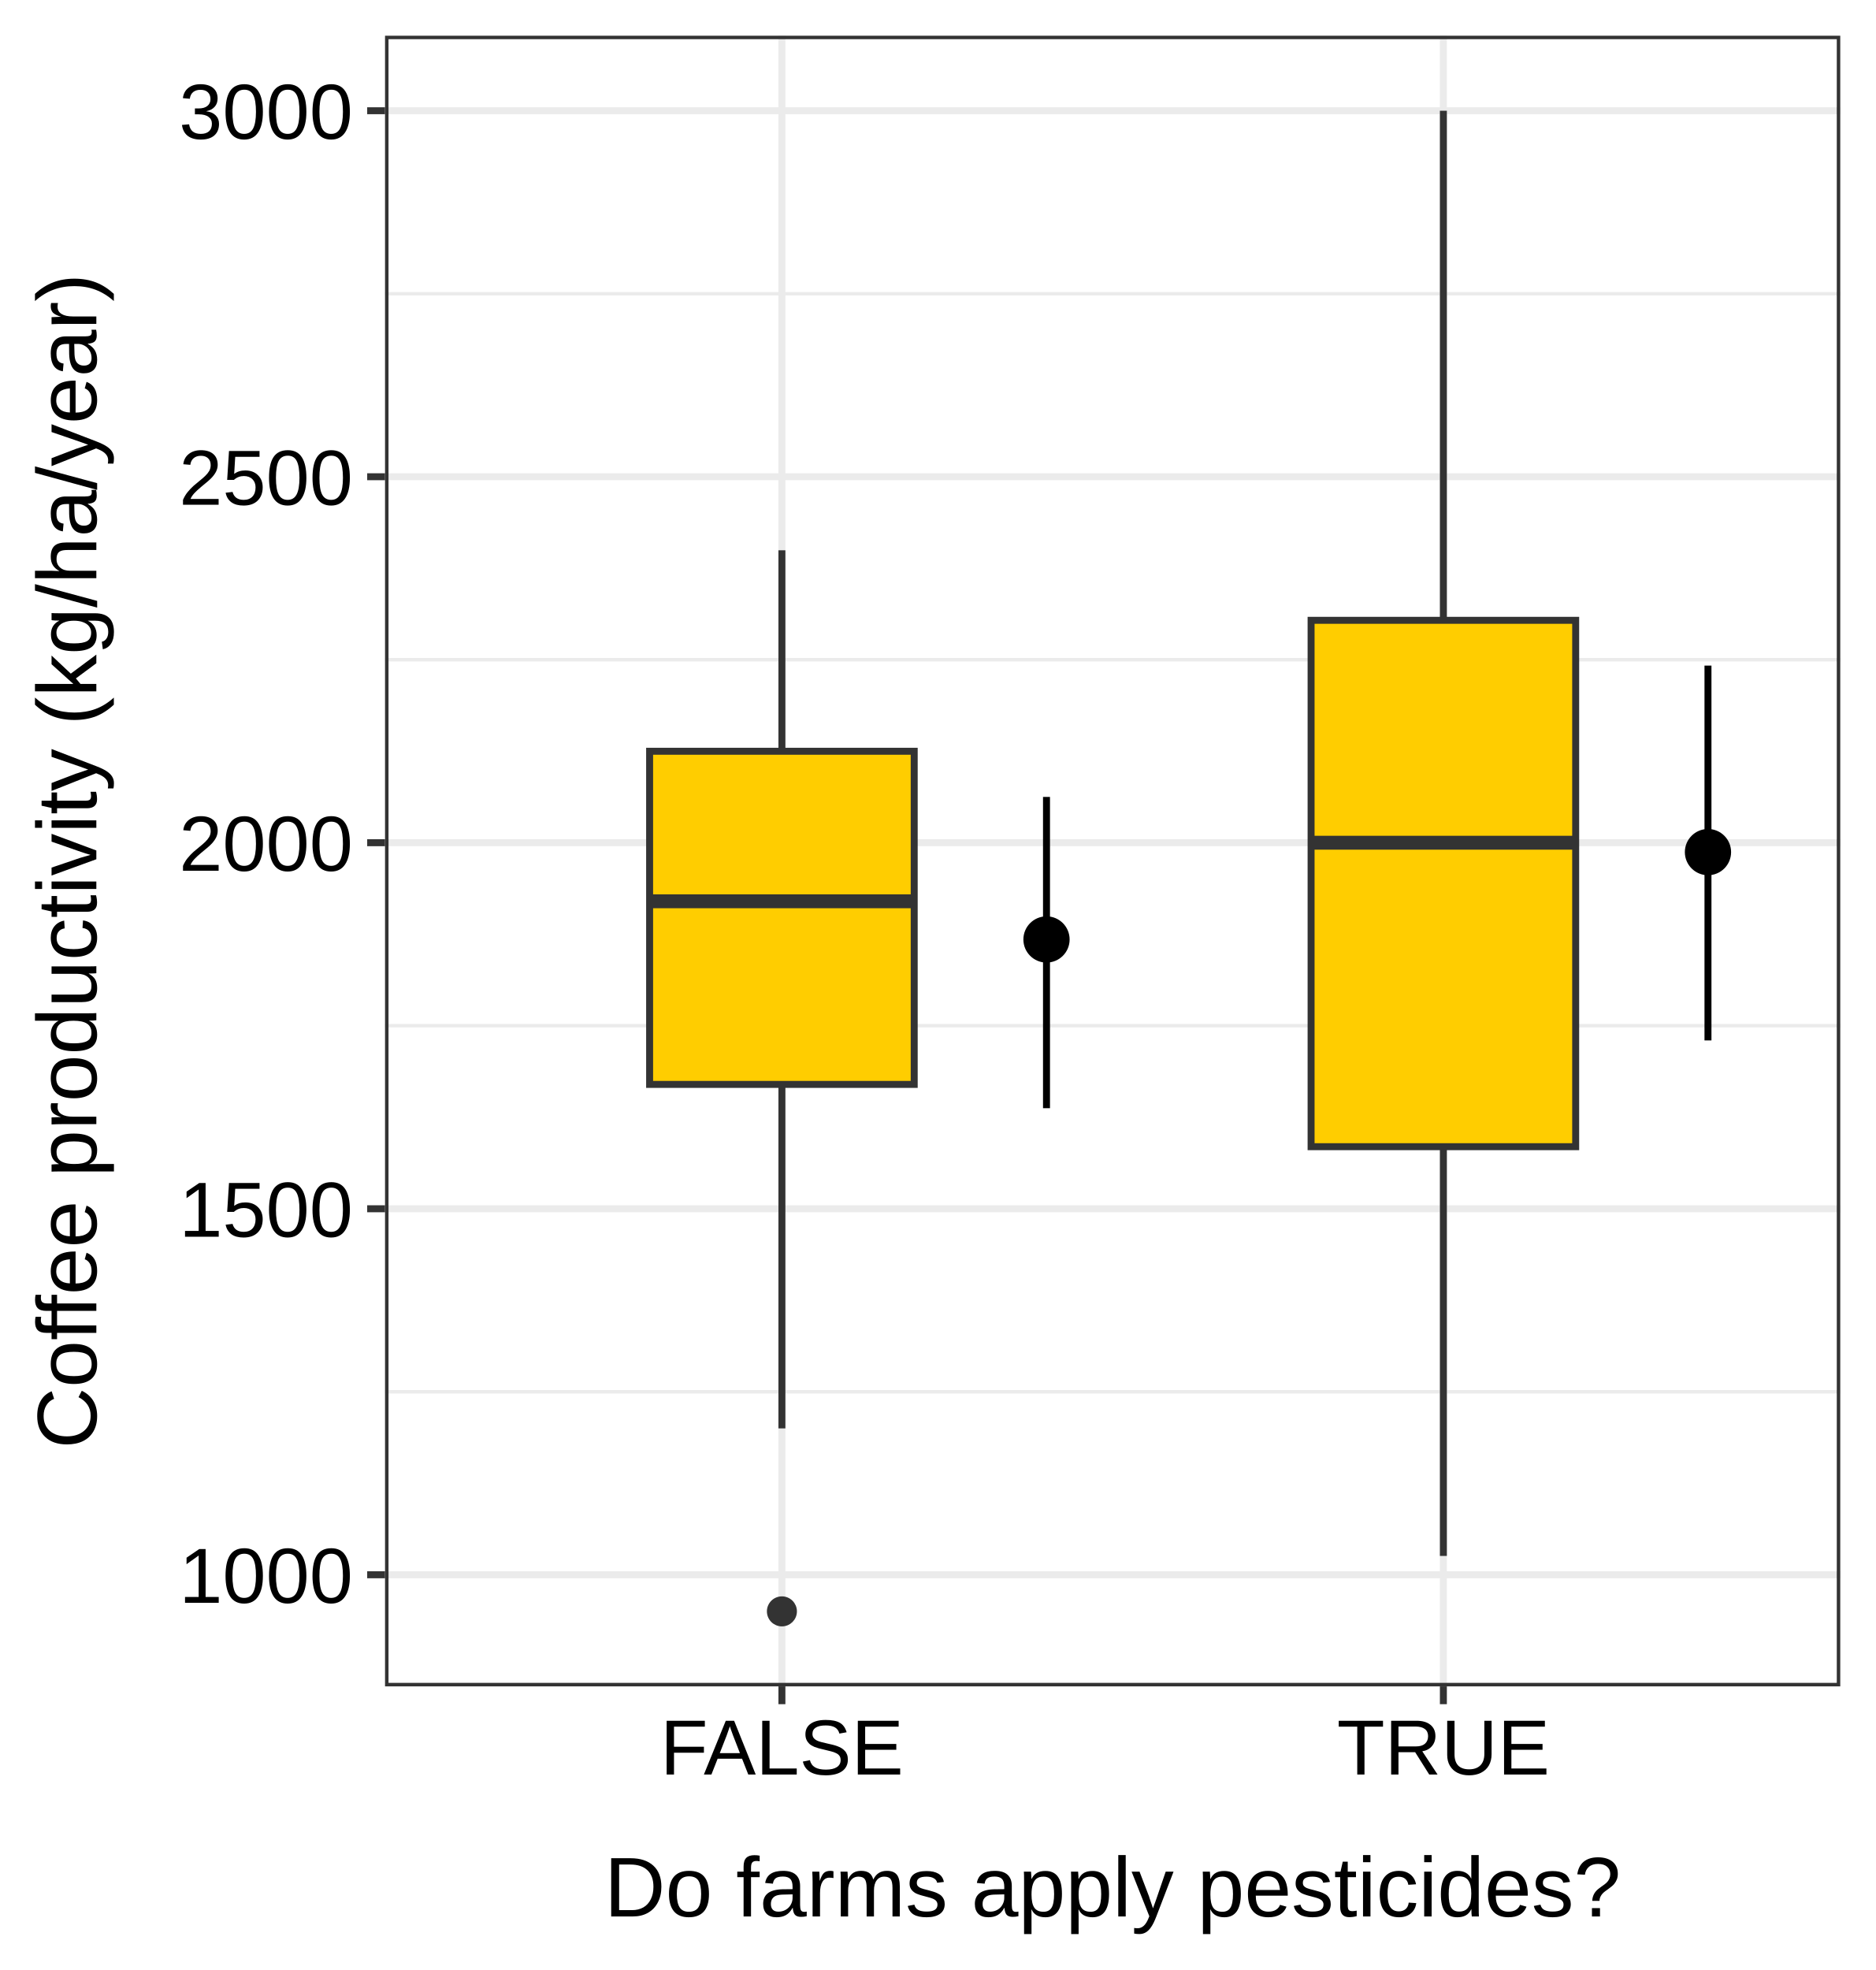
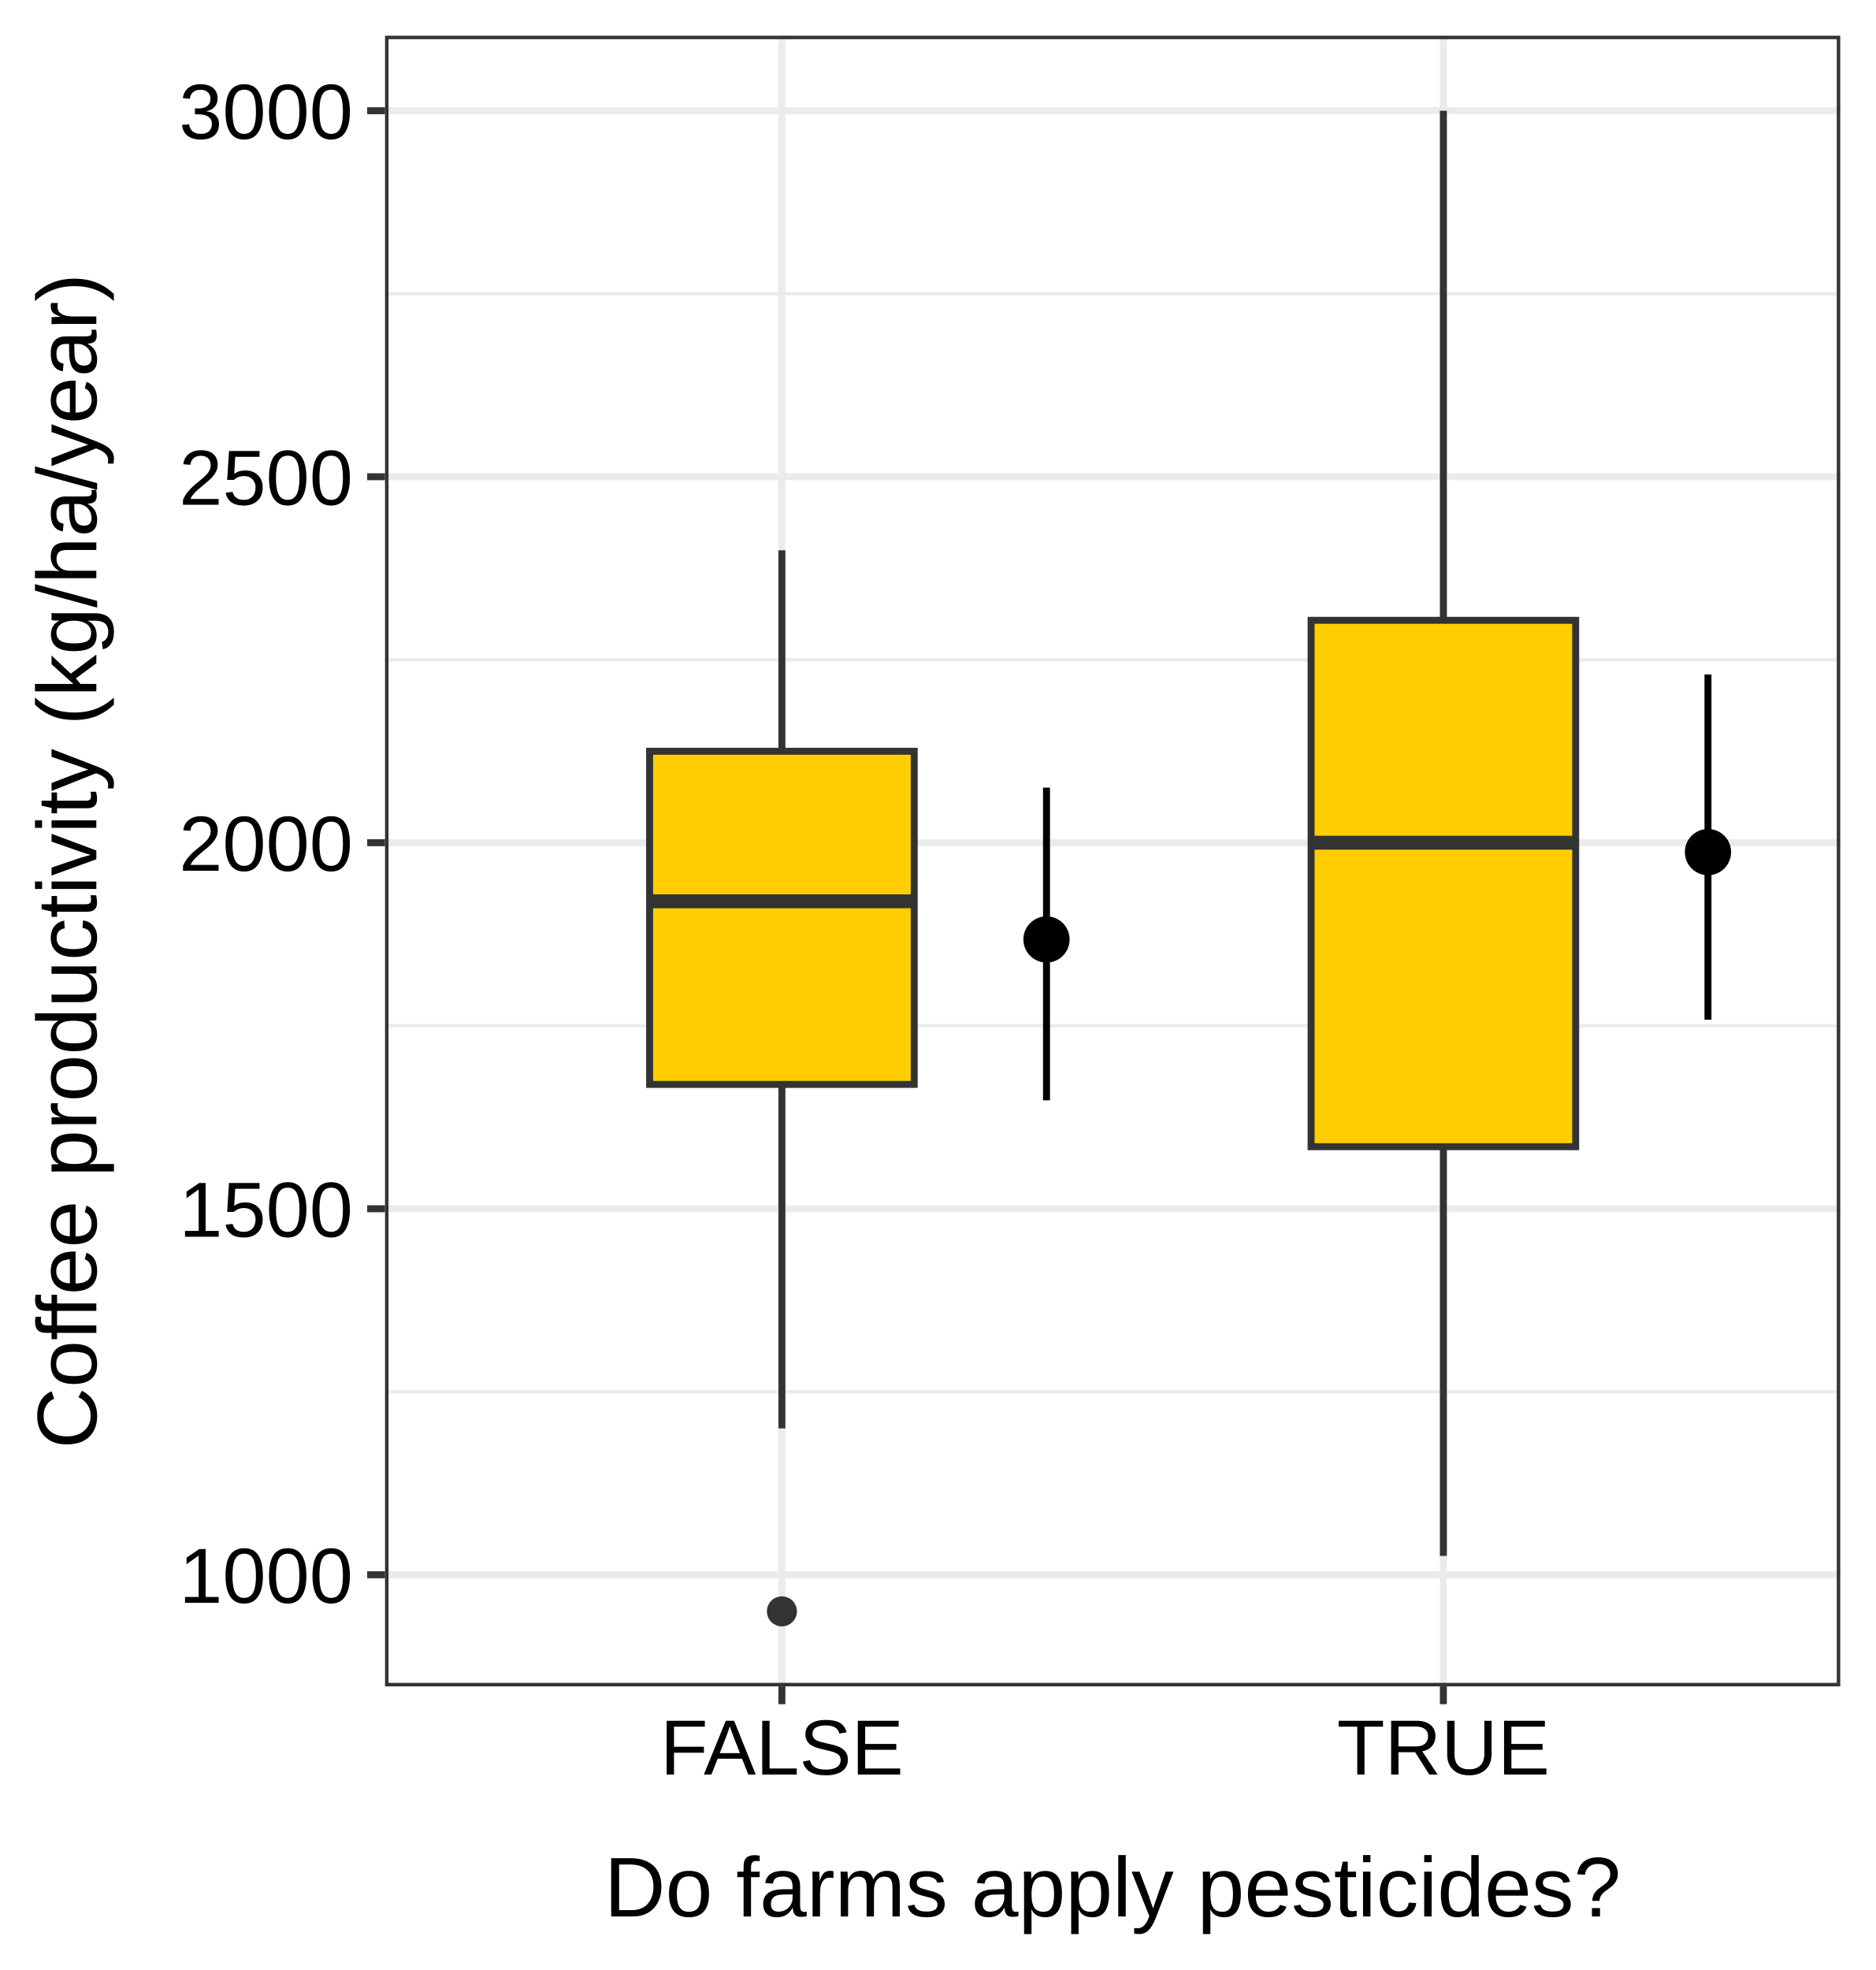
<svg xmlns="http://www.w3.org/2000/svg" width="288.00pt" height="302.40pt" viewBox="0 0 288.00 302.40">
  <g class="svglite">
    <defs>
      <style type="text/css">
    .svglite line, .svglite polyline, .svglite polygon, .svglite path, .svglite rect, .svglite circle {
      fill: none;
      stroke: #000000;
      stroke-linecap: round;
      stroke-linejoin: round;
      stroke-miterlimit: 10.00;
    }
    .svglite text {
      white-space: pre;
    }
    .svglite g.glyphgroup path {
      fill: inherit;
      stroke: none;
    }
  </style>
    </defs>
    <rect width="100%" height="100%" style="stroke: none; fill: #FFFFFF;" />
    <defs>
      <clipPath id="cpMC4wMHwyODguMDB8MC4wMHwzMDIuNDA=">
        <rect x="0.00" y="0.00" width="288.00" height="302.40" />
      </clipPath>
    </defs>
    <g clip-path="url(#cpMC4wMHwyODguMDB8MC4wMHwzMDIuNDA=)">
      <rect x="0.00" y="0.00" width="288.00" height="302.40" style="stroke-width: 1.07; stroke: #FFFFFF; fill: #FFFFFF;" />
    </g>
    <defs>
      <clipPath id="cpNTkuMTF8MjgyLjUyfDUuNDh8MjU4Ljg2">
        <rect x="59.11" y="5.48" width="223.41" height="253.38" />
      </clipPath>
    </defs>
    <g clip-path="url(#cpNTkuMTF8MjgyLjUyfDUuNDh8MjU4Ljg2)">
      <rect x="59.11" y="5.48" width="223.41" height="253.38" style="stroke-width: 1.07; stroke: none; fill: #FFFFFF;" />
      <polyline points="59.11,213.64 282.52,213.64 " style="stroke-width: 0.53; stroke: #EBEBEB; stroke-linecap: butt;" />
      <polyline points="59.11,157.45 282.52,157.45 " style="stroke-width: 0.53; stroke: #EBEBEB; stroke-linecap: butt;" />
      <polyline points="59.11,101.27 282.52,101.27 " style="stroke-width: 0.53; stroke: #EBEBEB; stroke-linecap: butt;" />
      <polyline points="59.11,45.09 282.52,45.09 " style="stroke-width: 0.53; stroke: #EBEBEB; stroke-linecap: butt;" />
      <polyline points="59.11,241.73 282.52,241.73 " style="stroke-width: 1.07; stroke: #EBEBEB; stroke-linecap: butt;" />
      <polyline points="59.11,185.55 282.52,185.55 " style="stroke-width: 1.07; stroke: #EBEBEB; stroke-linecap: butt;" />
      <polyline points="59.11,129.36 282.52,129.36 " style="stroke-width: 1.07; stroke: #EBEBEB; stroke-linecap: butt;" />
      <polyline points="59.11,73.18 282.52,73.18 " style="stroke-width: 1.07; stroke: #EBEBEB; stroke-linecap: butt;" />
      <polyline points="59.11,17.00 282.52,17.00 " style="stroke-width: 1.07; stroke: #EBEBEB; stroke-linecap: butt;" />
      <polyline points="120.04,258.86 120.04,5.48 " style="stroke-width: 1.07; stroke: #EBEBEB; stroke-linecap: butt;" />
      <polyline points="221.59,258.86 221.59,5.48 " style="stroke-width: 1.07; stroke: #EBEBEB; stroke-linecap: butt;" />
      <circle cx="120.04" cy="247.35" r="1.95" style="stroke-width: 0.71; stroke: #333333; fill: #333333;" />
      <line x1="120.04" y1="115.32" x2="120.04" y2="84.47" style="stroke-width: 1.07; stroke: #333333; stroke-linecap: butt;" />
      <line x1="120.04" y1="166.46" x2="120.04" y2="219.26" style="stroke-width: 1.07; stroke: #333333; stroke-linecap: butt;" />
      <polygon points="99.73,115.32 99.73,166.46 140.35,166.46 140.35,115.32 99.73,115.32 " style="stroke-width: 1.07; stroke: #333333; stroke-linecap: butt; stroke-linejoin: miter; fill: #FFCD00;" />
      <line x1="99.73" y1="138.35" x2="140.35" y2="138.35" style="stroke-width: 2.13; stroke: #333333; stroke-linecap: butt; stroke-linejoin: miter;" />
      <line x1="221.59" y1="95.22" x2="221.59" y2="17.00" style="stroke-width: 1.07; stroke: #333333; stroke-linecap: butt;" />
      <line x1="221.59" y1="176.02" x2="221.59" y2="238.84" style="stroke-width: 1.07; stroke: #333333; stroke-linecap: butt;" />
      <polygon points="201.28,95.22 201.28,176.02 241.90,176.02 241.90,95.22 201.28,95.22 " style="stroke-width: 1.07; stroke: #333333; stroke-linecap: butt; stroke-linejoin: miter; fill: #FFCD00;" />
      <line x1="201.28" y1="129.36" x2="241.90" y2="129.36" style="stroke-width: 2.13; stroke: #333333; stroke-linecap: butt; stroke-linejoin: miter;" />
-       <line x1="160.66" y1="170.11" x2="160.66" y2="122.33" style="stroke-width: 1.07; stroke-linecap: butt;" />
-       <line x1="262.21" y1="159.71" x2="262.21" y2="102.17" style="stroke-width: 1.07; stroke-linecap: butt;" />
+       <line x1="160.66" y1="168.90" x2="160.66" y2="120.90" style="stroke-width: 1.07; stroke-linecap: butt;" />
+       <line x1="262.21" y1="156.52" x2="262.21" y2="103.53" style="stroke-width: 1.07; stroke-linecap: butt;" />
      <circle cx="160.66" cy="144.21" r="2.84" style="stroke-width: 1.42; fill: #000000;" />
      <circle cx="262.21" cy="130.80" r="2.84" style="stroke-width: 1.42; fill: #000000;" />
      <rect x="59.11" y="5.48" width="223.41" height="253.38" style="stroke-width: 1.07; stroke: #333333;" />
    </g>
    <g clip-path="url(#cpMC4wMHwyODguMDB8MC4wMHwzMDIuNDA=)">
      <text x="54.18" y="246.03" text-anchor="end" style="font-size: 12.00px; font-family: &quot;Arial&quot;;" textLength="26.69px" lengthAdjust="spacingAndGlyphs">1000</text>
      <text x="54.18" y="189.84" text-anchor="end" style="font-size: 12.00px; font-family: &quot;Arial&quot;;" textLength="26.69px" lengthAdjust="spacingAndGlyphs">1500</text>
      <text x="54.18" y="133.66" text-anchor="end" style="font-size: 12.00px; font-family: &quot;Arial&quot;;" textLength="26.69px" lengthAdjust="spacingAndGlyphs">2000</text>
      <text x="54.18" y="77.48" text-anchor="end" style="font-size: 12.00px; font-family: &quot;Arial&quot;;" textLength="26.69px" lengthAdjust="spacingAndGlyphs">2500</text>
      <text x="54.18" y="21.30" text-anchor="end" style="font-size: 12.00px; font-family: &quot;Arial&quot;;" textLength="26.69px" lengthAdjust="spacingAndGlyphs">3000</text>
      <polyline points="56.37,241.73 59.11,241.73 " style="stroke-width: 1.07; stroke: #333333; stroke-linecap: butt;" />
      <polyline points="56.37,185.55 59.11,185.55 " style="stroke-width: 1.07; stroke: #333333; stroke-linecap: butt;" />
      <polyline points="56.37,129.36 59.11,129.36 " style="stroke-width: 1.07; stroke: #333333; stroke-linecap: butt;" />
      <polyline points="56.37,73.18 59.11,73.18 " style="stroke-width: 1.07; stroke: #333333; stroke-linecap: butt;" />
      <polyline points="56.37,17.00 59.11,17.00 " style="stroke-width: 1.07; stroke: #333333; stroke-linecap: butt;" />
      <polyline points="120.04,261.60 120.04,258.86 " style="stroke-width: 1.07; stroke: #333333; stroke-linecap: butt;" />
      <polyline points="221.59,261.60 221.59,258.86 " style="stroke-width: 1.07; stroke: #333333; stroke-linecap: butt;" />
      <text x="120.04" y="272.39" text-anchor="middle" style="font-size: 12.00px; font-family: &quot;Arial&quot;;" textLength="37.34px" lengthAdjust="spacingAndGlyphs">FALSE</text>
      <text x="221.59" y="272.39" text-anchor="middle" style="font-size: 12.00px; font-family: &quot;Arial&quot;;" textLength="32.67px" lengthAdjust="spacingAndGlyphs">TRUE</text>
      <text x="170.81" y="294.18" text-anchor="middle" style="font-size: 13.00px; font-family: &quot;Arial&quot;;" textLength="156.11px" lengthAdjust="spacingAndGlyphs">Do farms apply pesticides?</text>
      <text transform="translate(14.79,132.17) rotate(-90)" text-anchor="middle" style="font-size: 13.00px; font-family: &quot;Arial&quot;;" textLength="180.44px" lengthAdjust="spacingAndGlyphs">Coffee productivity (kg/ha/year)</text>
    </g>
  </g>
</svg>
